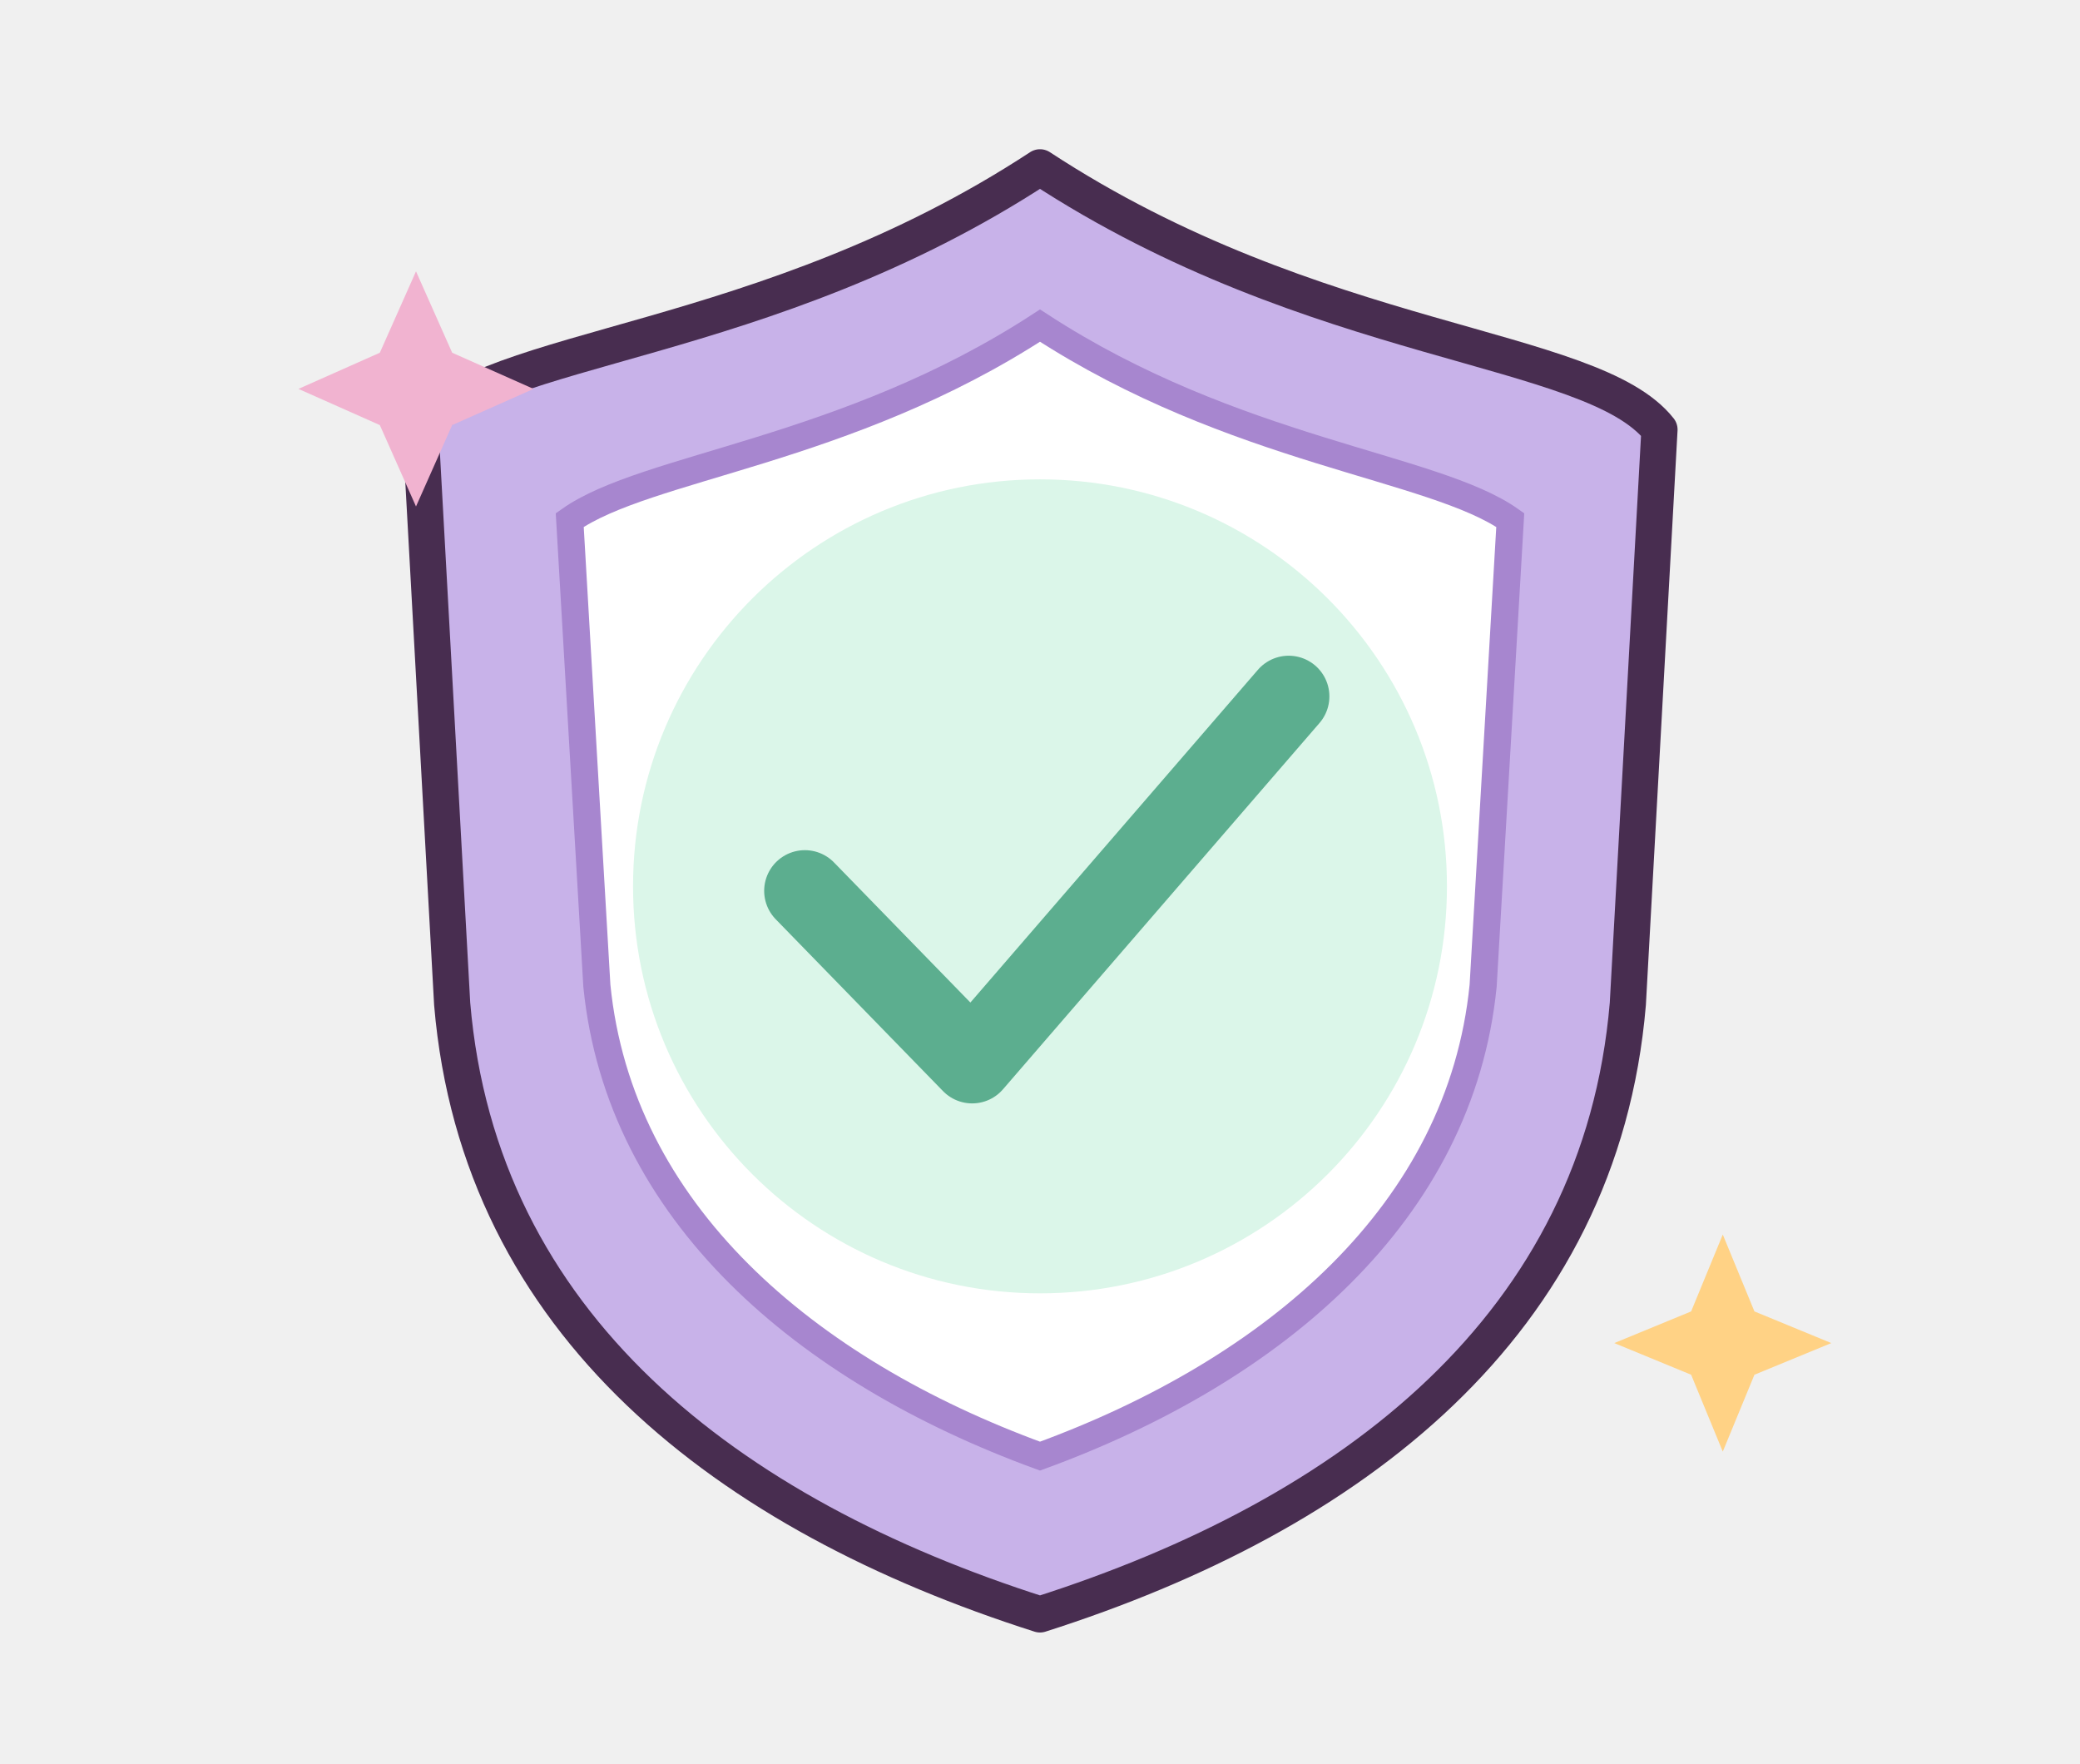
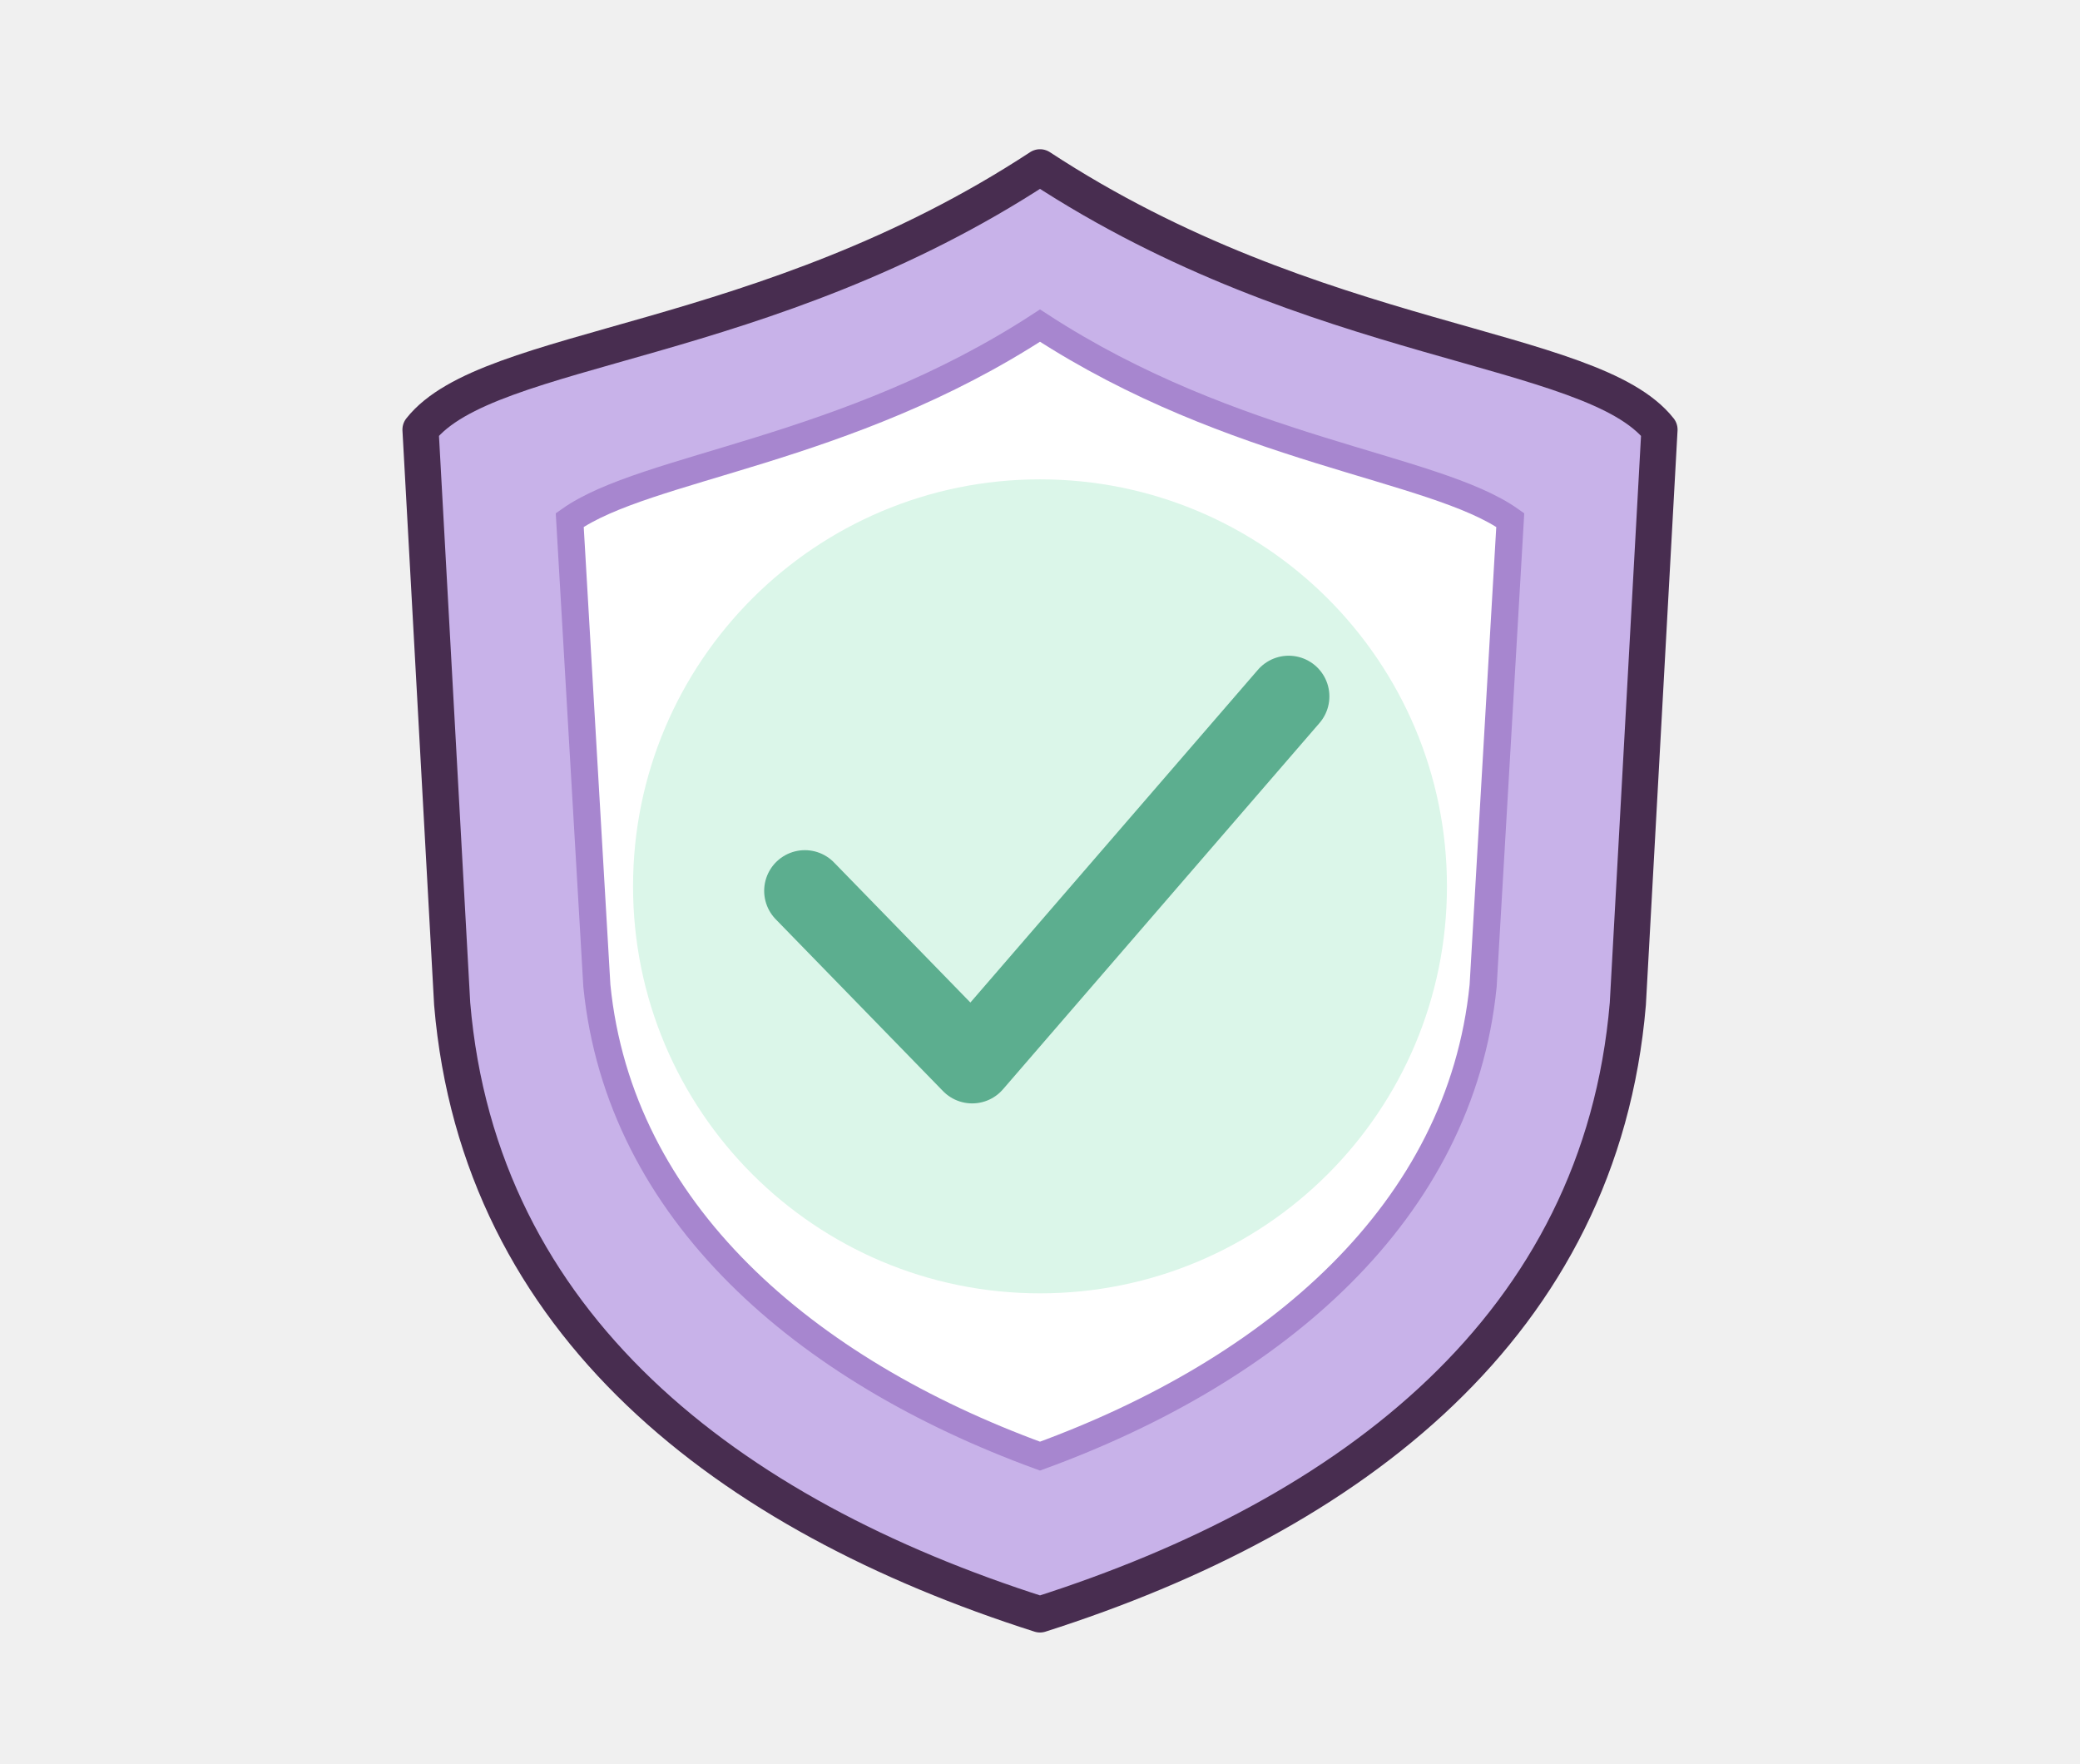
<svg xmlns="http://www.w3.org/2000/svg" viewBox="0 0 460 390" class="illustration" role="img" aria-label="Animated wallet shield with green check mark">
  <style>.stroke{stroke:#482d50;stroke-width:8;stroke-linecap:round;stroke-linejoin:round}.thin{stroke:#704b8d;stroke-width:4;stroke-linecap:round;stroke-linejoin:round}.bob{transform-origin:center;animation:float 4s ease-in-out infinite}.bob2{transform-origin:center;animation:float 4.7s ease-in-out infinite -2s}.pulse{transform-origin:center;animation:pop 3s ease-in-out infinite}.swing{transform-box:fill-box;transform-origin:center;animation:swing 3.7s ease-in-out infinite}.spark{transform-origin:center;animation:twinkle 3s ease-in-out infinite}.spark2{transform-origin:center;animation:twinkle 2.5s ease-in-out infinite -1s}.flowline{stroke-dasharray:13 14;animation:dash 3s linear infinite}.flowup{animation:flowUp 4.5s ease-in-out infinite}.grow{transform-box:fill-box;transform-origin:bottom;animation:grow 3.5s ease-in-out infinite}.pop{transform-box:fill-box;transform-origin:center;animation:pop 3s ease-in-out infinite}@keyframes float{0%,100%{transform:translateY(0)}50%{transform:translateY(-12px)}}@keyframes spin{to{transform:rotate(360deg)}}@keyframes pop{0%,100%{transform:scale(1)}50%{transform:scale(1.07)}}@keyframes swing{0%,100%{transform:rotate(-5deg)}50%{transform:rotate(5deg)}}@keyframes slideRight{0%,100%{transform:translateX(-16px)}50%{transform:translateX(37px)}}@keyframes slideLeft{0%,100%{transform:translateX(16px)}50%{transform:translateX(-37px)}}@keyframes twinkle{0%,100%{opacity:.5;transform:scale(.82)}50%{opacity:1;transform:scale(1.15)}}@keyframes dash{to{stroke-dashoffset:-108}}@keyframes flowUp{0%,100%{transform:translateY(10px);opacity:.4}50%{transform:translateY(-13px);opacity:1}}@keyframes grow{0%,100%{transform:scaleY(.65)}50%{transform:scaleY(1)}}@keyframes arrowPulse{0%,100%{transform:translateY(0);opacity:1}50%{transform:translateY(9px);opacity:.75}}@keyframes arrowUp{0%,100%{transform:translateY(0);opacity:1}50%{transform:translateY(-9px);opacity:.75}}@media(prefers-reduced-motion:reduce){*{animation:none!important}}</style>
  <g class="bob">
    <path d="M230 37 C291 77 352 76 367 95 L360 222 C354 293 299 335 230 357 C161 335 106 293 100 222 L93 95 C108 76 169 77 230 37Z" fill="#c8b2e9" class="stroke" />
    <path d="M230 72 C273 100 317 103 334 115L328 218C323 268 282 303 230 322C178 303 137 268 132 218L126 115C143 103 187 100 230 72Z" fill="#fff" stroke="#a786cf" stroke-width="6" />
    <circle cx="230" cy="196" r="90" fill="#dbf6e9" />
    <path d="M178 197l37 38 70-81" fill="none" stroke="#5cae8f" stroke-width="18" stroke-linecap="round" stroke-linejoin="round" class="pulse" />
  </g>
-   <g class="spark2">
-     <path d="M92 60l8 18 18 8-18 8-8 18-8-18-18-8 18-8z" fill="#f1b3d0" />
-     <path d="M381 273l7 17 17 7-17 7-7 17-7-17-17-7 17-7z" fill="#ffd285" />
-   </g>
</svg>
